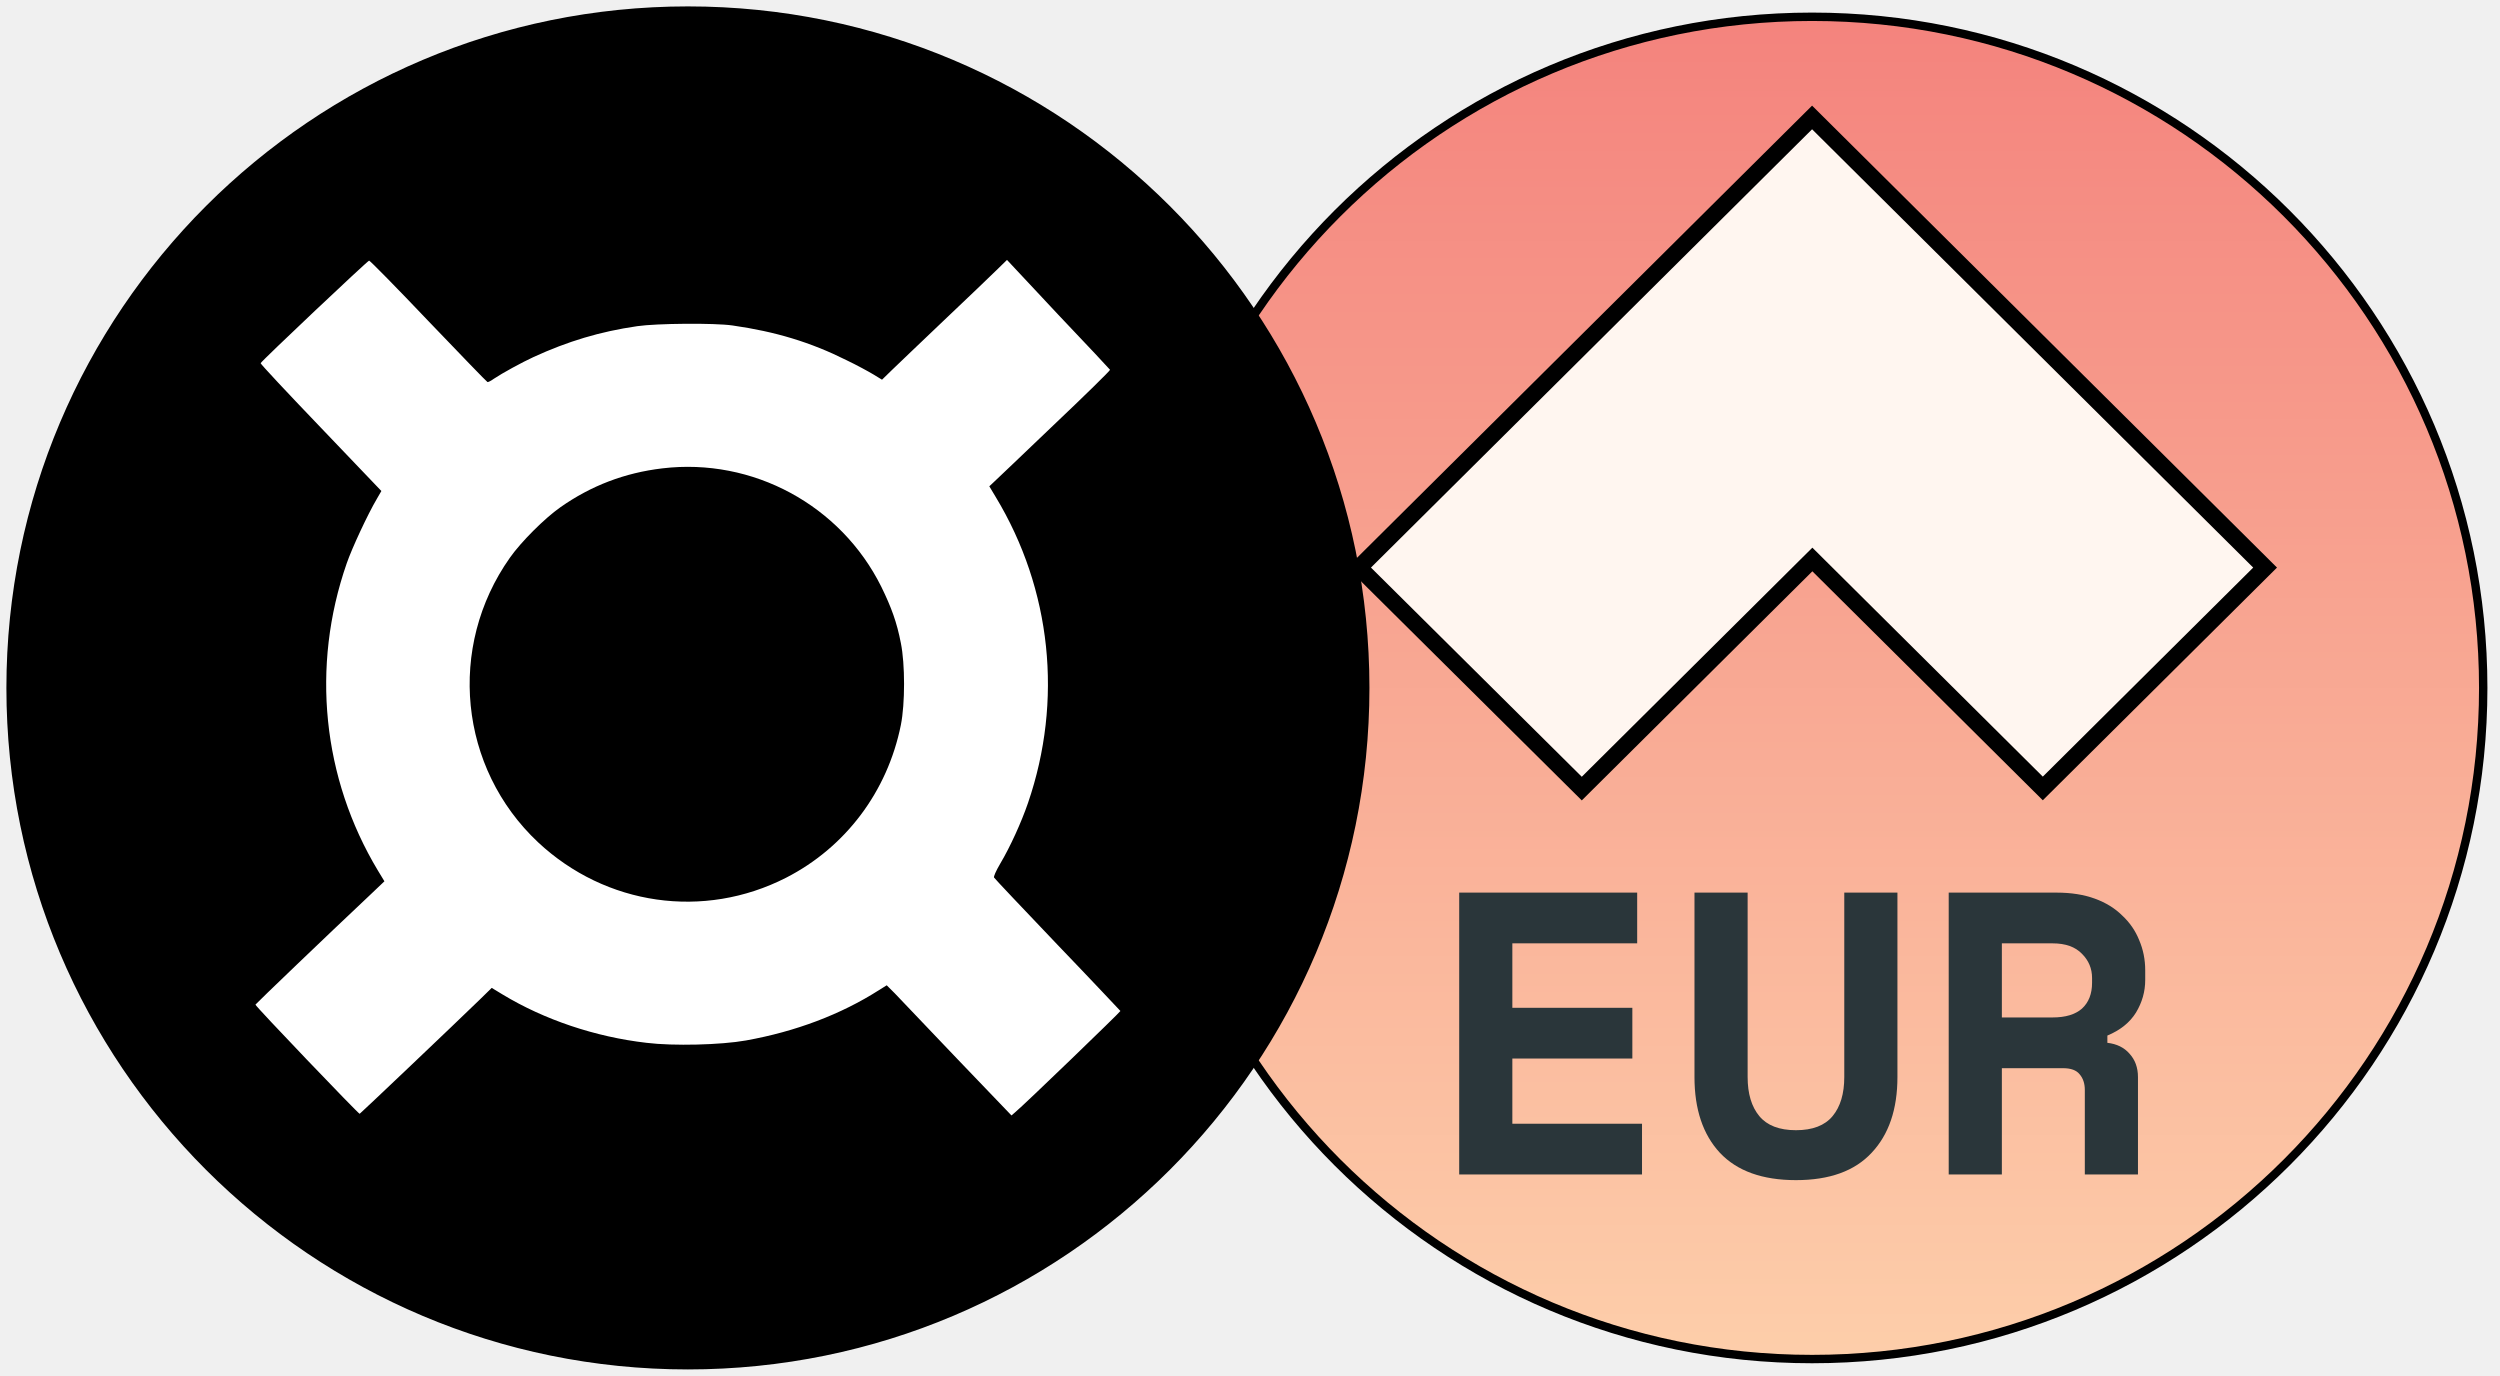
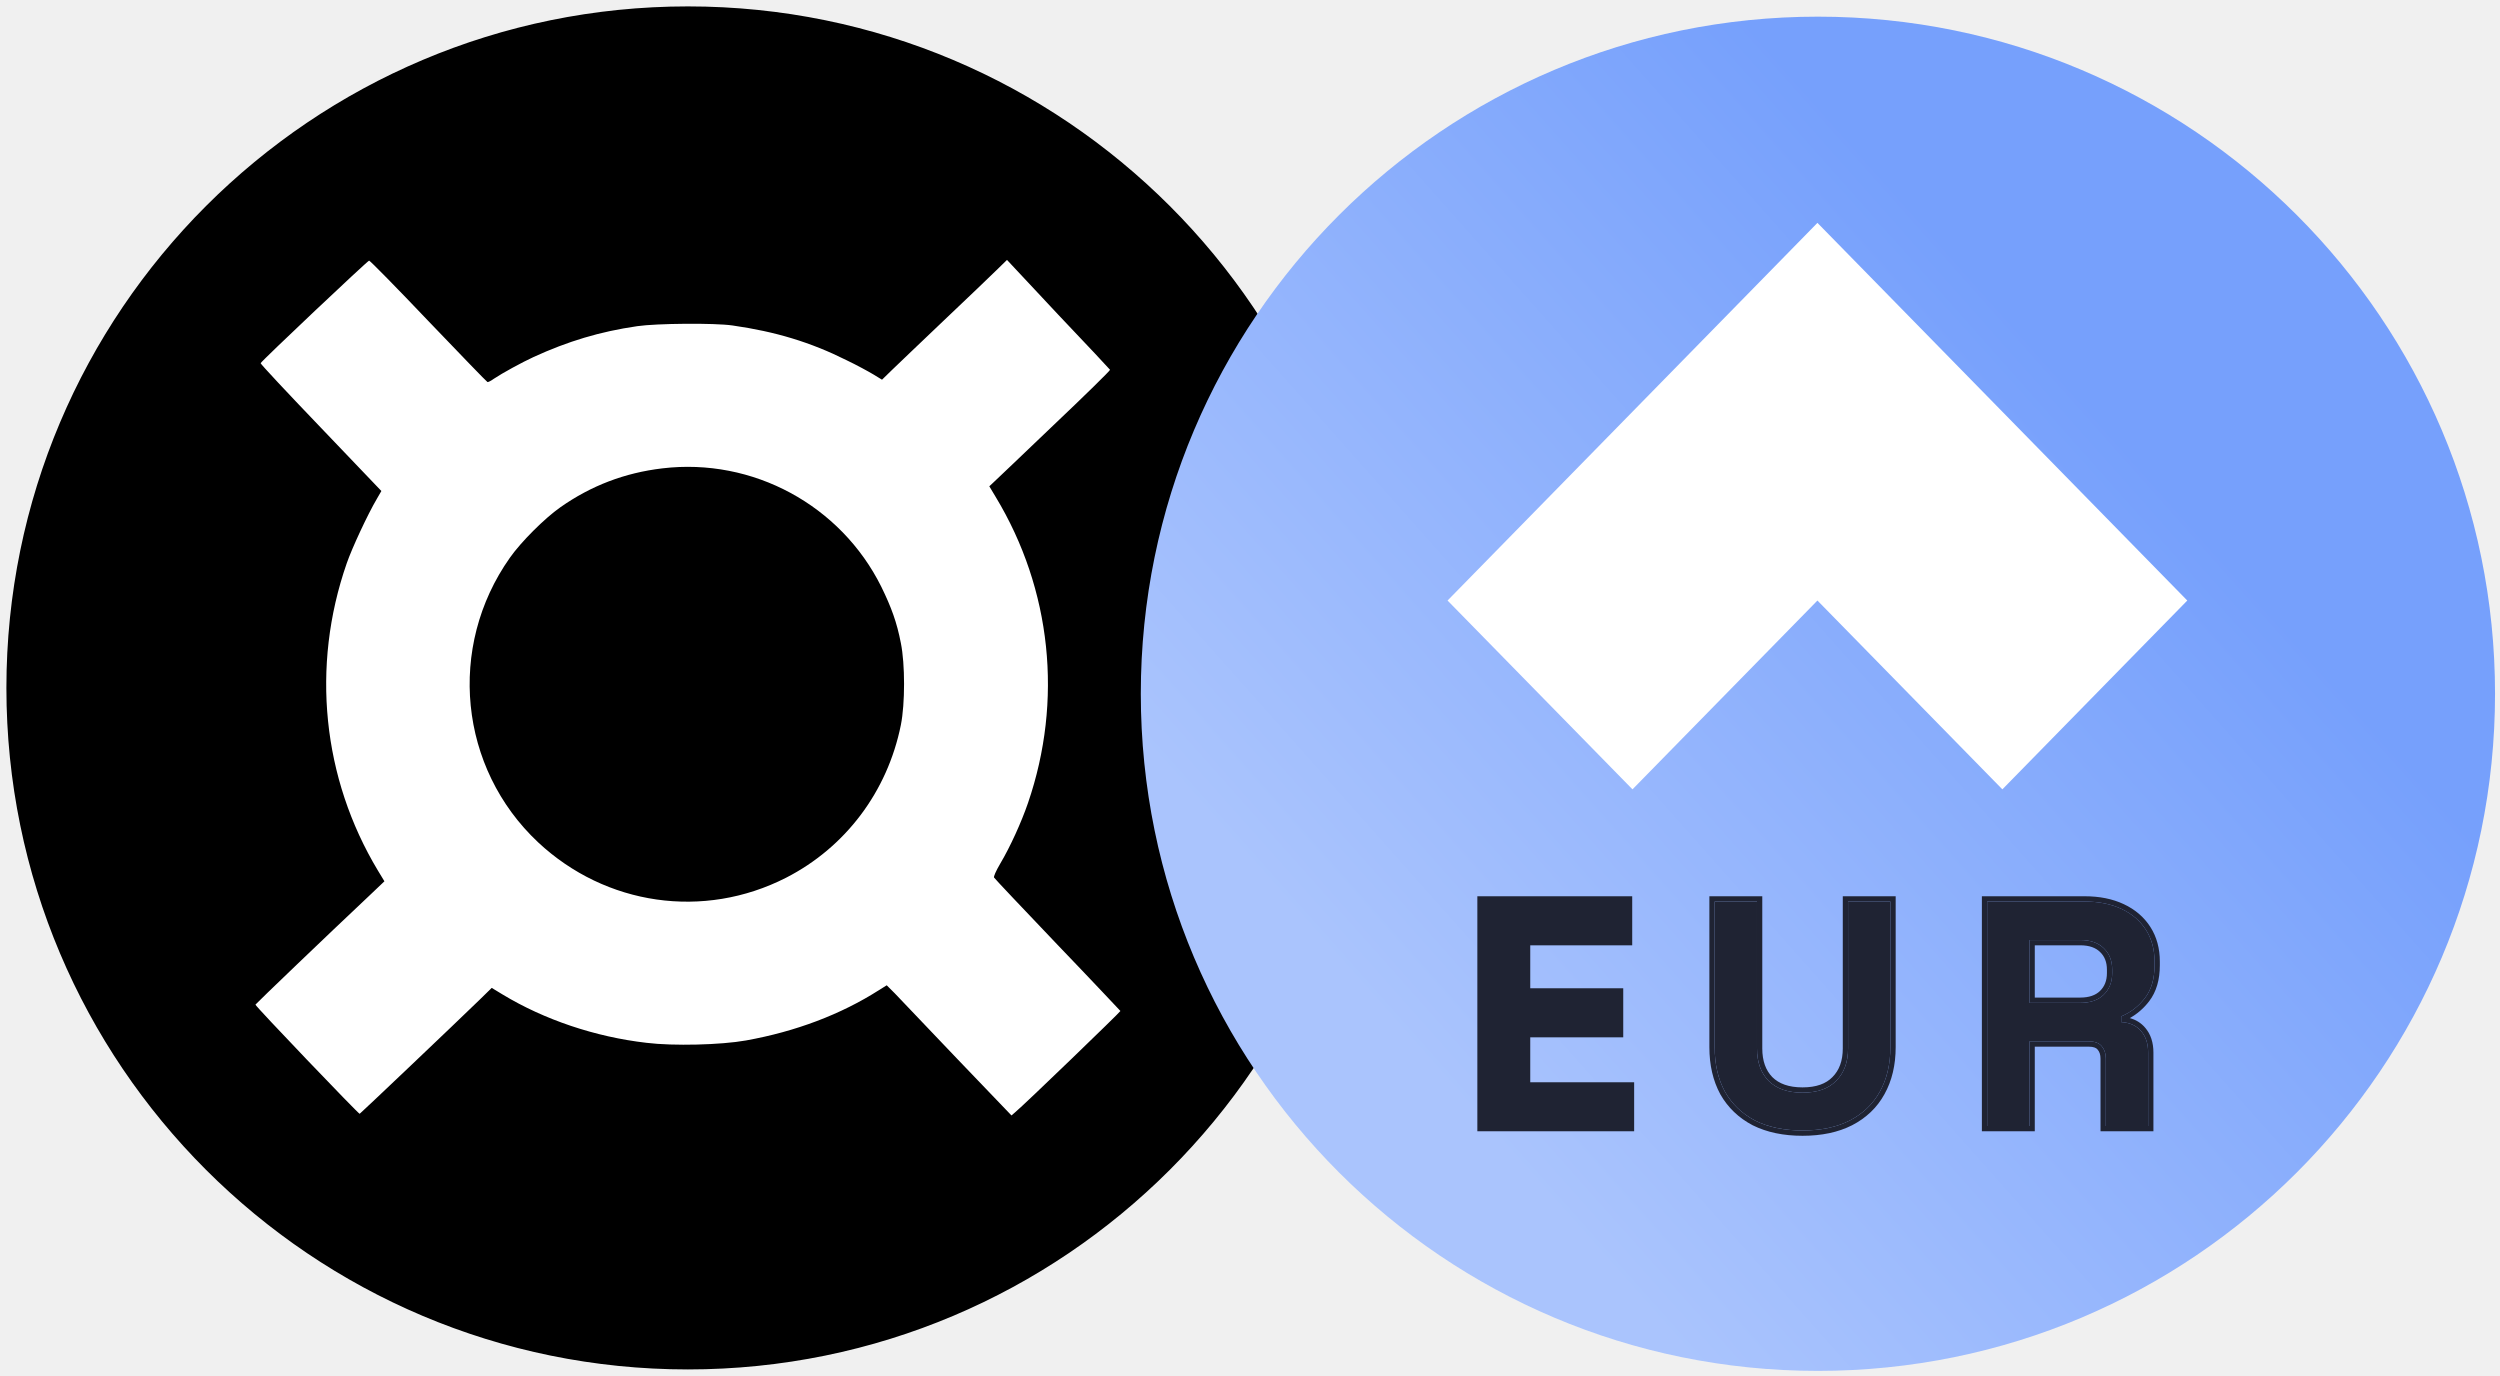
<svg xmlns="http://www.w3.org/2000/svg" width="149" height="82" viewBox="0 0 149 82" fill="none">
-   <path d="M108 81C130.091 81 148 63.091 148 41C148 18.909 130.091 1 108 1C85.909 1 68 18.909 68 41C68 63.091 85.909 81 108 81Z" fill="url(#paint0_linear_328_10)" stroke="black" stroke-width="0.5" />
-   <path d="M81 33.828L108 7L135 33.828L121.751 46.992L108.26 33.586L108.017 33.345L107.774 33.586L94.274 47L81 33.828Z" fill="#FFF6F0" stroke="black" />
-   <path d="M86.968 53.2H97.576V56.224H90.136V60.064H97.288V63.088H90.136V66.976H97.864V70H86.968V53.2ZM113.087 53.2V64.192C113.087 66.112 112.575 67.616 111.551 68.704C110.543 69.792 109.039 70.336 107.039 70.336C105.039 70.336 103.527 69.792 102.503 68.704C101.495 67.616 100.991 66.112 100.991 64.192V53.2H104.159V64.192C104.159 65.184 104.391 65.96 104.855 66.52C105.319 67.08 106.047 67.36 107.039 67.36C108.031 67.36 108.759 67.08 109.223 66.52C109.687 65.96 109.919 65.184 109.919 64.192V53.2H113.087ZM127.423 70H124.255V64.96C124.255 64.576 124.151 64.264 123.943 64.024C123.751 63.784 123.423 63.664 122.959 63.664H119.311V70H116.143V53.2H122.575C123.439 53.2 124.199 53.32 124.855 53.56C125.511 53.8 126.055 54.136 126.487 54.568C126.935 54.984 127.271 55.472 127.495 56.032C127.735 56.592 127.855 57.192 127.855 57.832V58.408C127.855 59.096 127.671 59.744 127.303 60.352C126.935 60.944 126.367 61.4 125.599 61.72V62.152C126.159 62.216 126.599 62.432 126.919 62.8C127.255 63.168 127.423 63.632 127.423 64.192V70ZM119.311 60.64H122.335C123.103 60.64 123.687 60.464 124.087 60.112C124.487 59.744 124.687 59.232 124.687 58.576V58.288C124.687 57.728 124.487 57.248 124.087 56.848C123.687 56.432 123.103 56.224 122.335 56.224H119.311V60.64Z" fill="#2A363A" />
-   <path d="M41 81C18.909 81 1 63.091 1 41C1 18.909 18.909 1 41 1C63.091 1 81 18.909 81 41C81 63.091 63.091 81 41 81Z" fill="black" stroke="black" stroke-width="1.237" stroke-miterlimit="11.339" />
-   <path d="M63.067 18.751C64.753 20.522 66.145 22.012 66.159 22.04C66.173 22.082 64.655 23.572 62.786 25.343C60.916 27.128 59.286 28.688 59.174 28.786L58.963 28.983L59.342 29.616C62.673 35.125 63.362 41.759 61.268 47.859C60.874 49.011 60.2 50.487 59.623 51.457C59.342 51.935 59.216 52.244 59.244 52.3C59.272 52.356 60.973 54.155 63.025 56.306C65.077 58.442 66.749 60.227 66.777 60.255C66.791 60.297 61.043 65.849 60.495 66.299L60.284 66.481L57.037 63.094C55.252 61.225 53.58 59.468 53.327 59.201L52.849 58.723L52.399 59.004C50.108 60.466 47.424 61.478 44.458 62.012C42.968 62.279 40.129 62.349 38.541 62.153C35.477 61.801 32.441 60.775 29.954 59.271L29.307 58.878L28.619 59.552C27.115 61.014 21.493 66.355 21.436 66.383C21.38 66.411 15.21 59.96 15.224 59.876C15.238 59.833 19.469 55.772 22.055 53.34L22.912 52.525L22.519 51.878C19.216 46.383 18.527 39.721 20.663 33.579C20.973 32.679 21.914 30.656 22.462 29.728L22.73 29.264L19.117 25.483C17.136 23.417 15.519 21.689 15.534 21.646C15.59 21.506 21.914 15.533 21.999 15.533C22.055 15.533 23.643 17.149 25.541 19.145C27.438 21.127 29.012 22.757 29.054 22.771C29.082 22.785 29.265 22.701 29.434 22.574C29.912 22.251 31.12 21.59 31.795 21.281C33.847 20.339 35.758 19.763 37.979 19.44C39.132 19.271 42.589 19.243 43.657 19.398C46.215 19.763 48.309 20.396 50.446 21.464C51.064 21.759 51.781 22.152 52.062 22.321L52.568 22.63L53.144 22.068C53.453 21.759 54.859 20.438 56.25 19.103C57.642 17.781 59.061 16.432 59.398 16.095L60.017 15.491L63.067 18.751ZM39.469 27.915C37.234 28.182 35.238 28.941 33.397 30.234C32.456 30.895 31.05 32.3 30.389 33.242C26.637 38.554 27.354 45.779 32.076 50.206C36.11 53.973 41.943 54.816 46.848 52.314C50.389 50.501 52.891 47.184 53.692 43.207C53.945 41.942 53.945 39.58 53.692 38.33C53.453 37.093 53.13 36.207 52.526 34.971C50.108 30.108 44.866 27.268 39.469 27.915Z" fill="white" />
+   <g clip-path="url(#clip0_6737_287891)">
+     <path d="M41 81C18.909 81 1 63.091 1 41C1 18.909 18.909 1 41 1C63.091 1 81 18.909 81 41C81 63.091 63.091 81 41 81Z" fill="black" stroke="black" stroke-width="1.237" stroke-miterlimit="11.339" />
+     <path d="M63.067 18.751C64.753 20.522 66.145 22.012 66.159 22.04C66.173 22.082 64.655 23.572 62.786 25.343C60.916 27.128 59.286 28.688 59.174 28.786L58.963 28.983L59.342 29.616C62.673 35.125 63.362 41.759 61.268 47.859C60.874 49.011 60.2 50.487 59.623 51.457C59.342 51.935 59.216 52.244 59.244 52.3C59.272 52.356 60.973 54.155 63.025 56.306C65.077 58.442 66.749 60.227 66.777 60.255C66.791 60.297 61.043 65.849 60.495 66.299L60.284 66.481L57.037 63.094C55.252 61.225 53.58 59.468 53.327 59.201L52.849 58.723L52.399 59.004C50.108 60.466 47.424 61.478 44.458 62.012C42.968 62.279 40.129 62.349 38.541 62.153C35.477 61.801 32.441 60.775 29.954 59.271L29.307 58.878L28.619 59.552C27.115 61.014 21.493 66.355 21.436 66.383C21.38 66.411 15.21 59.96 15.224 59.876C15.238 59.833 19.469 55.772 22.055 53.34L22.912 52.525L22.519 51.878C19.216 46.383 18.527 39.721 20.663 33.579C20.973 32.679 21.914 30.656 22.462 29.728L22.73 29.264L19.117 25.483C17.136 23.417 15.519 21.689 15.534 21.646C15.59 21.506 21.914 15.533 21.999 15.533C22.055 15.533 23.643 17.149 25.541 19.145C27.438 21.127 29.012 22.757 29.054 22.771C29.082 22.785 29.265 22.701 29.434 22.574C29.912 22.251 31.12 21.59 31.795 21.281C33.847 20.339 35.758 19.763 37.979 19.44C39.132 19.271 42.589 19.243 43.657 19.398C46.215 19.763 48.309 20.396 50.446 21.464C51.064 21.759 51.781 22.152 52.062 22.321L52.568 22.63L53.144 22.068C53.453 21.759 54.859 20.438 56.25 19.103C57.642 17.781 59.061 16.432 59.398 16.095L60.017 15.491L63.067 18.751ZM39.469 27.915C37.234 28.182 35.238 28.941 33.397 30.234C32.456 30.895 31.05 32.3 30.389 33.242C26.637 38.554 27.354 45.779 32.076 50.206C36.11 53.973 41.943 54.816 46.848 52.314C50.389 50.501 52.891 47.184 53.692 43.207C53.945 41.942 53.945 39.58 53.692 38.33C53.453 37.093 53.13 36.207 52.526 34.971C50.108 30.108 44.866 27.268 39.469 27.915Z" fill="white" />
+     <g clip-path="url(#clip1_6737_287891)">
+       <circle cx="108.348" cy="41.349" r="40.356" fill="url(#paint0_linear_6737_287891)" />
+       <path d="M130.362 35.792L108.319 13.283L86.274 35.792L97.296 47.045L108.319 35.792L119.341 47.045L130.362 35.792Z" fill="white" />
+       <path d="M107.431 67.378C106.335 67.378 105.392 67.18 104.602 66.785C103.825 66.377 103.226 65.804 102.806 65.065C102.398 64.314 102.194 63.428 102.194 62.409V53.732H104.717V62.485C104.717 63.301 104.946 63.944 105.405 64.415C105.877 64.887 106.552 65.123 107.431 65.123C108.31 65.123 108.979 64.887 109.438 64.415C109.909 63.944 110.145 63.301 110.145 62.485V53.732H112.667V62.409C112.667 63.428 112.457 64.314 112.037 65.065C111.629 65.804 111.03 66.377 110.24 66.785C109.463 67.18 108.527 67.378 107.431 67.378Z" fill="#1F2333" />
+       <path d="M118.435 67.11V53.732H124.245C125.086 53.732 125.818 53.879 126.443 54.172C127.067 54.465 127.551 54.879 127.895 55.414C128.239 55.949 128.411 56.58 128.411 57.306V57.535C128.411 58.338 128.22 58.988 127.838 59.485C127.456 59.982 126.984 60.345 126.424 60.574V60.918C126.933 60.944 127.328 61.122 127.608 61.453C127.889 61.772 128.029 62.199 128.029 62.734V67.11H125.506V63.097C125.506 62.791 125.423 62.542 125.258 62.351C125.105 62.16 124.844 62.065 124.474 62.065H120.958V67.11H118.435ZM120.958 59.771H123.977C124.576 59.771 125.041 59.612 125.372 59.294C125.716 58.962 125.888 58.529 125.888 57.994V57.803C125.888 57.268 125.723 56.841 125.392 56.522C125.06 56.191 124.589 56.026 123.977 56.026H120.958V59.771Z" fill="#1F2333" />
+       <path fill-rule="evenodd" clip-rule="evenodd" d="M88.05 67.425V53.417H97.28V56.34H91.203V58.902H96.745V61.825H91.203V64.502H97.395V67.425H88.05ZM104.459 67.066L104.456 67.064C103.627 66.629 102.983 66.014 102.532 65.221L102.531 65.218L102.529 65.215C102.092 64.409 101.879 63.47 101.879 62.409V53.417H105.032V62.485C105.032 63.238 105.242 63.795 105.629 64.194C106.025 64.589 106.609 64.808 107.431 64.808C108.255 64.808 108.83 64.588 109.212 64.196L109.215 64.193C109.614 63.793 109.83 63.237 109.83 62.485V53.417H112.982V62.409C112.982 63.471 112.763 64.412 112.312 65.218C111.873 66.014 111.227 66.63 110.385 67.065L110.383 67.066C109.552 67.488 108.564 67.693 107.431 67.693C106.298 67.693 105.304 67.488 104.462 67.067L104.459 67.066ZM112.037 65.065C112.457 64.314 112.667 63.428 112.667 62.409V53.732H110.145V62.485C110.145 63.301 109.909 63.944 109.438 64.415C108.979 64.887 108.31 65.123 107.431 65.123C106.552 65.123 105.877 64.887 105.405 64.415C104.946 63.944 104.717 63.301 104.717 62.485V53.732H102.194V62.409C102.194 63.428 102.398 64.314 102.806 65.065C103.226 65.804 103.825 66.377 104.602 66.785C105.392 67.18 106.335 67.378 107.431 67.378C108.527 67.378 109.463 67.18 110.24 66.785C111.03 66.377 111.629 65.804 112.037 65.065ZM118.12 67.425V53.417H124.245C125.122 53.417 125.902 53.57 126.576 53.887C127.25 54.203 127.781 54.654 128.16 55.244C128.541 55.837 128.726 56.528 128.726 57.306V57.535C128.726 58.388 128.522 59.111 128.087 59.677C127.764 60.097 127.379 60.432 126.934 60.678C127.296 60.775 127.604 60.962 127.847 61.247C128.188 61.637 128.344 62.144 128.344 62.734V67.425H125.191V63.097C125.191 62.85 125.126 62.68 125.02 62.558L125.016 62.553L125.012 62.548C124.944 62.464 124.798 62.38 124.474 62.38H121.273V67.425H118.12ZM120.958 62.065H124.474C124.844 62.065 125.105 62.16 125.258 62.351C125.423 62.542 125.506 62.791 125.506 63.097V67.11H128.029V62.734C128.029 62.199 127.889 61.772 127.608 61.453C127.328 61.122 126.933 60.944 126.424 60.918V60.574C126.984 60.345 127.456 59.982 127.838 59.485C128.22 58.988 128.411 58.338 128.411 57.535V57.306C128.411 56.58 128.239 55.949 127.895 55.414C127.551 54.879 127.067 54.465 126.443 54.172C125.818 53.879 125.086 53.732 124.245 53.732H118.435V67.11H120.958V62.065ZM125.171 56.747L125.169 56.745C124.913 56.489 124.532 56.34 123.977 56.34H121.273V59.456H123.977C124.52 59.456 124.897 59.313 125.154 59.067C125.429 58.802 125.573 58.455 125.573 57.994V57.803C125.573 57.338 125.432 56.999 125.173 56.749L125.171 56.747ZM125.372 59.294C125.041 59.612 124.576 59.771 123.977 59.771H120.958V56.026H123.977C124.589 56.026 125.06 56.191 125.392 56.522C125.723 56.841 125.888 57.268 125.888 57.803V57.994C125.888 58.529 125.716 58.962 125.372 59.294Z" fill="#1F2333" />
+     </g>
+   </g>
  <defs>
-     <linearGradient id="paint0_linear_328_10" x1="108" y1="1" x2="108" y2="81" gradientUnits="userSpaceOnUse">
-       <stop stop-color="#F4837D" />
-       <stop offset="1" stop-color="#FDCEAA" />
+     <linearGradient id="paint0_linear_6737_287891" x1="81.079" y1="65.806" x2="126.157" y2="25.713" gradientUnits="userSpaceOnUse">
+       <stop offset="0.073" stop-color="#AAC4FD" />
+       <stop offset="1" stop-color="#76A0FC" />
    </linearGradient>
+     <clipPath id="clip0_6737_287891">
+       <rect width="149" height="82" fill="white" />
+     </clipPath>
+     <clipPath id="clip1_6737_287891">
+       <rect width="81" height="81" fill="white" transform="translate(68 1)" />
+     </clipPath>
  </defs>
</svg>
